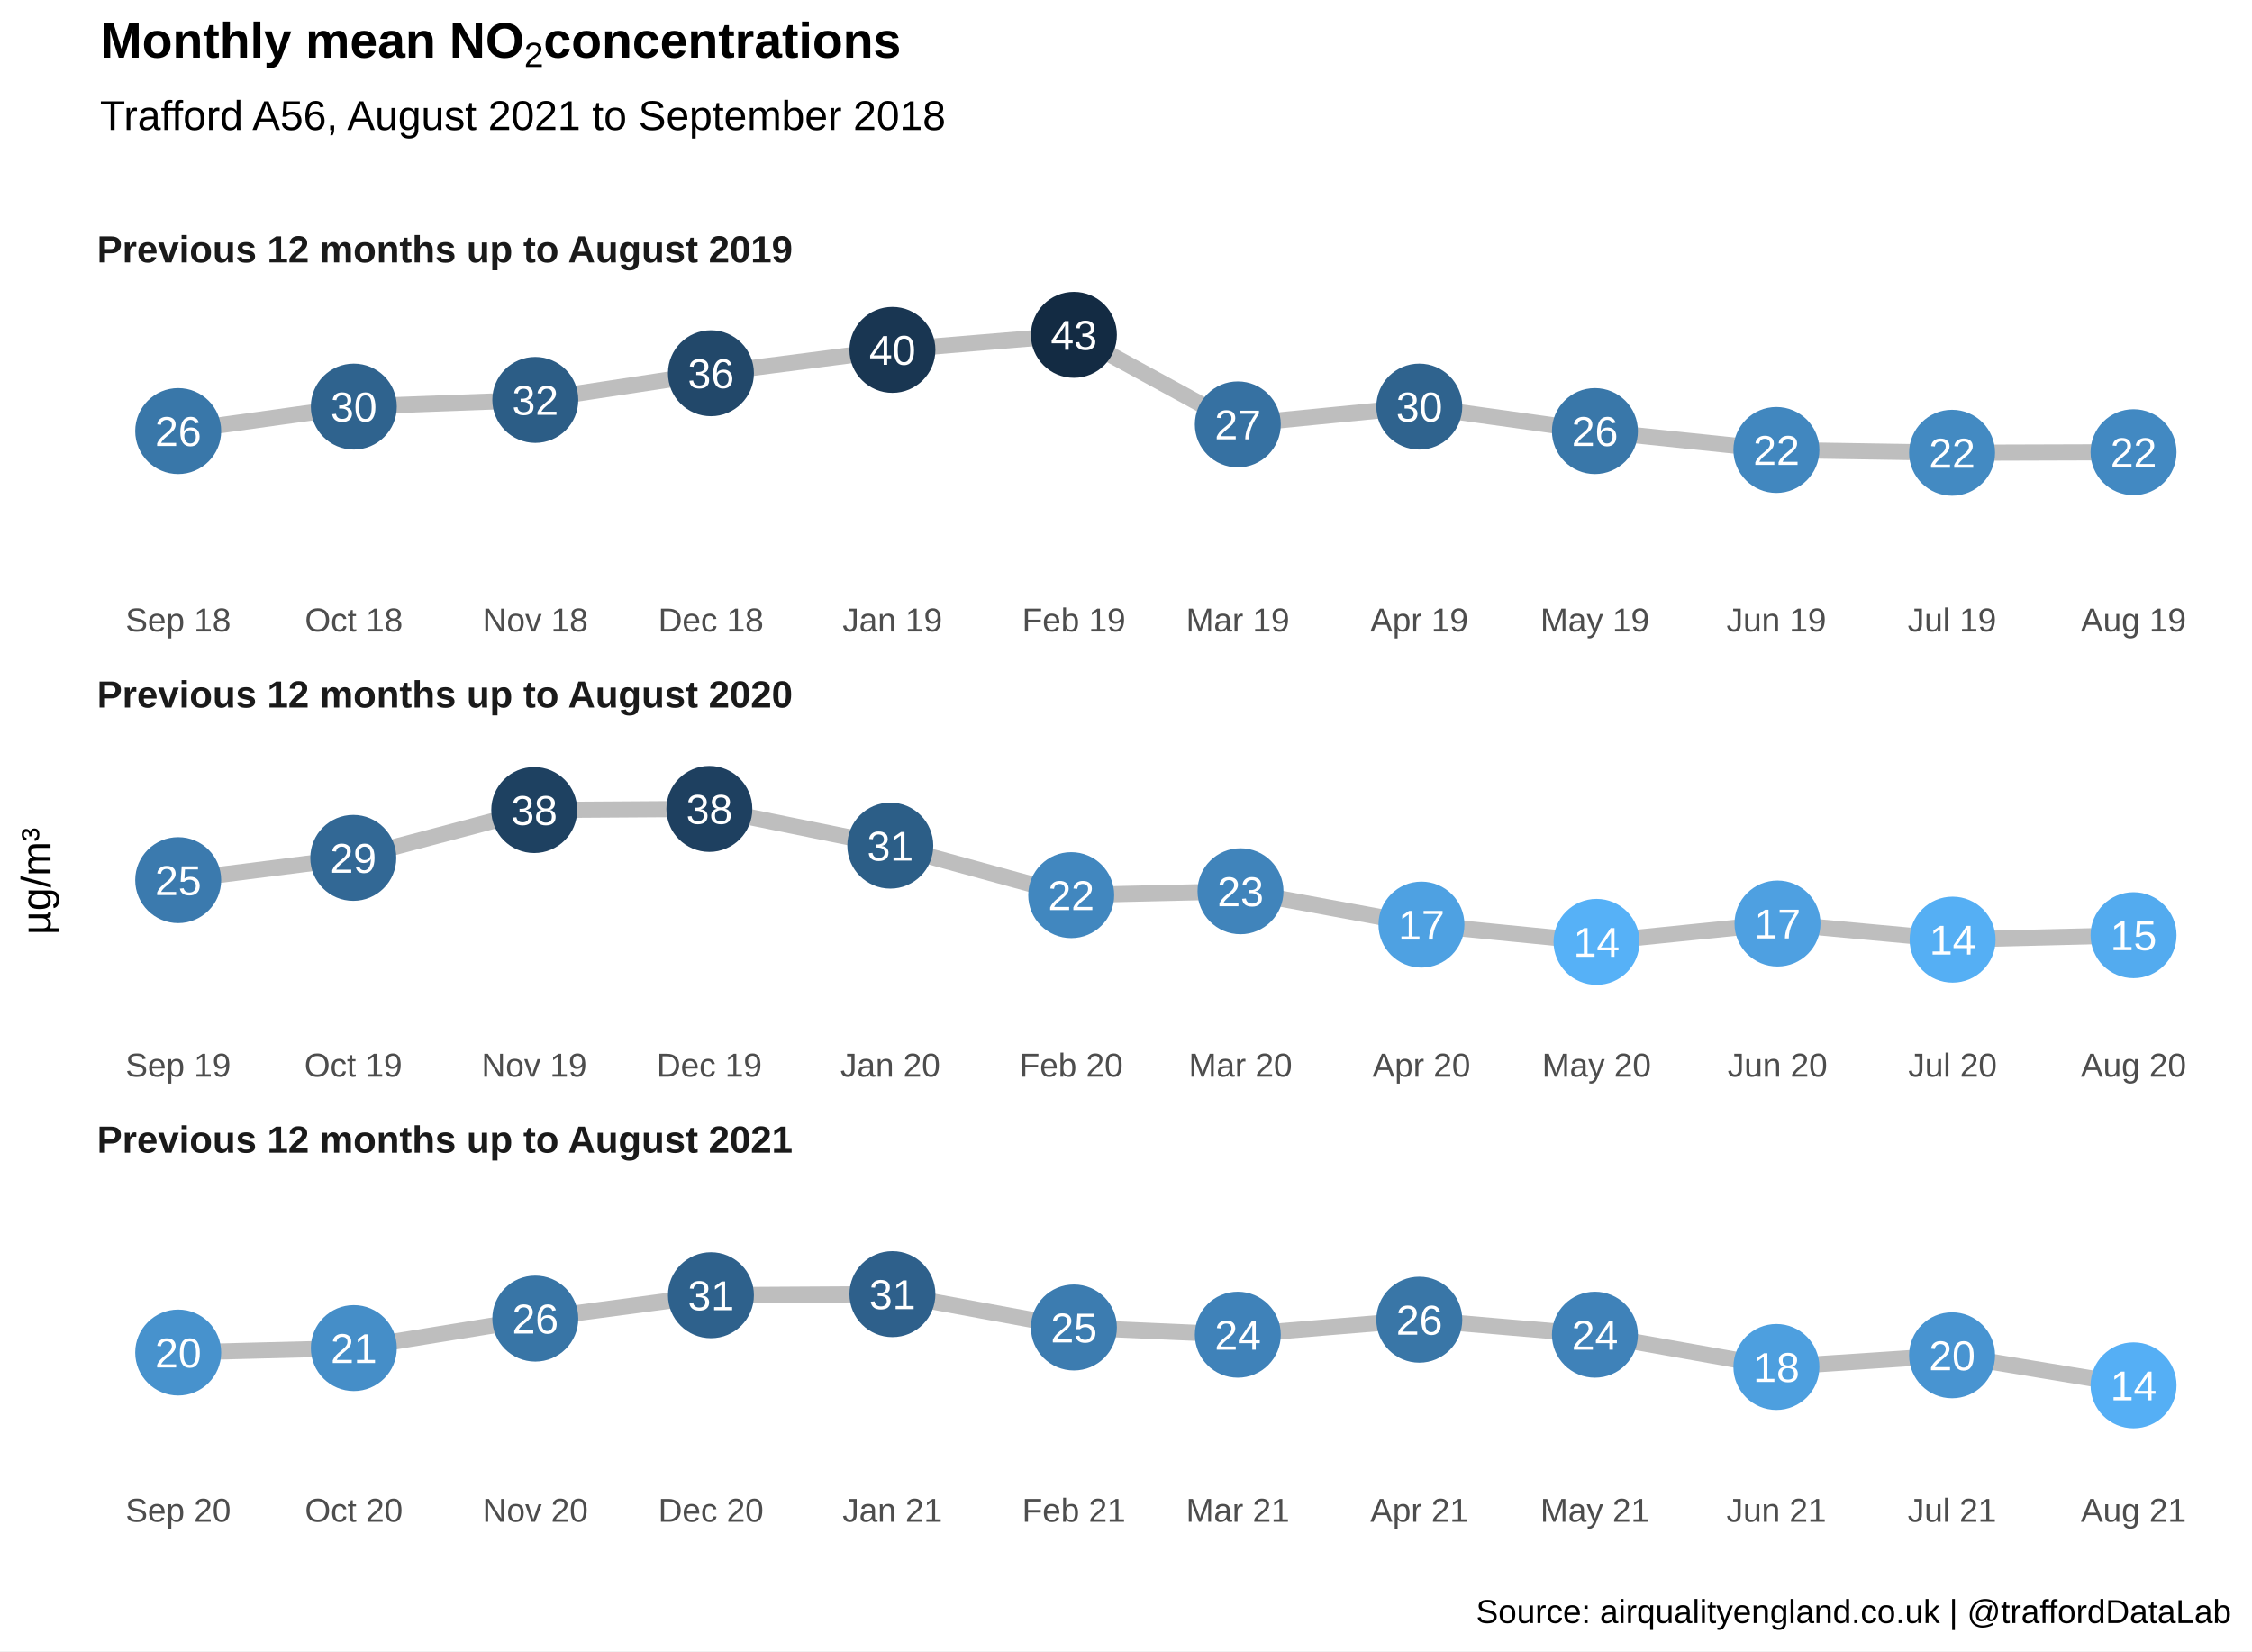
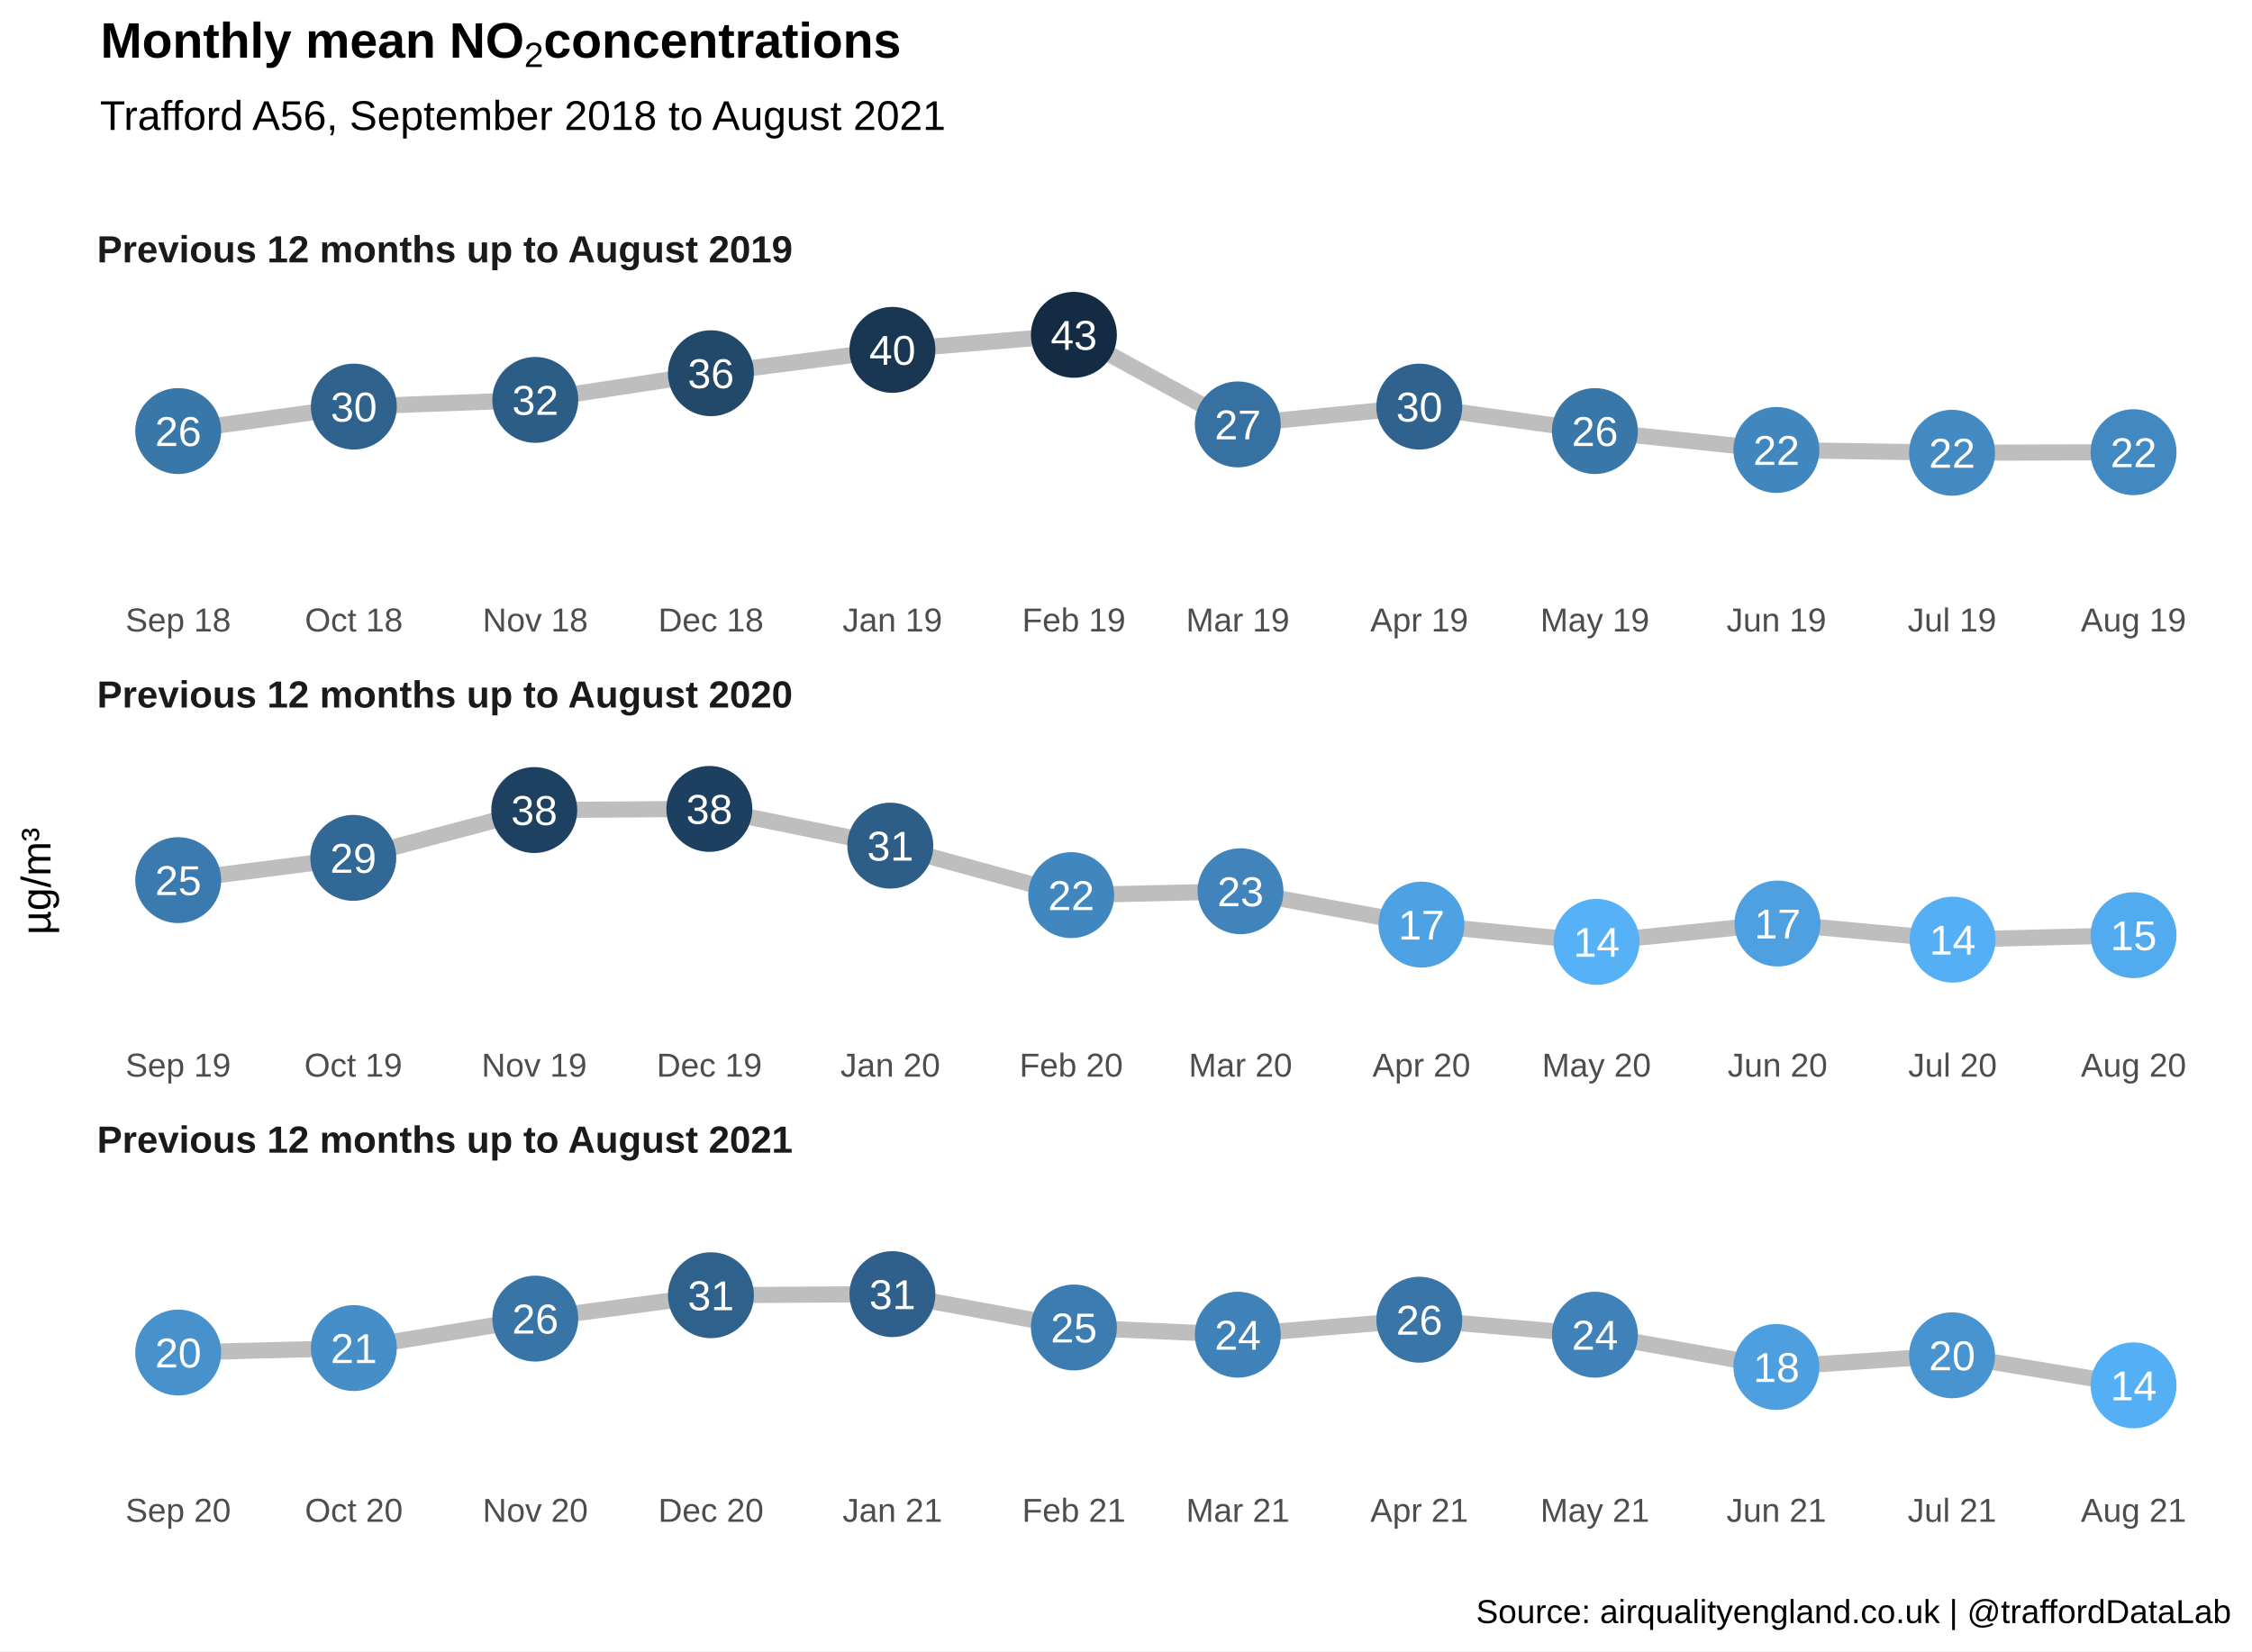
<svg xmlns="http://www.w3.org/2000/svg" class="svglite" width="596.00pt" height="437.00pt" viewBox="0 0 596.00 437.00">
  <defs>
    <style type="text/css">
    .svglite line, .svglite polyline, .svglite polygon, .svglite path, .svglite rect, .svglite circle {
      fill: none;
      stroke: #000000;
      stroke-linecap: round;
      stroke-linejoin: round;
      stroke-miterlimit: 10.00;
    }
  </style>
  </defs>
  <rect width="100%" height="100%" style="stroke: none; fill: #FFFFFF;" />
  <defs>
    <clipPath id="cpMC4wMHw1OTYuMDB8MC4wMHw0MzcuMDA=">
      <rect x="0.00" y="0.00" width="596.00" height="437.00" />
    </clipPath>
  </defs>
  <g clip-path="url(#cpMC4wMHw1OTYuMDB8MC4wMHw0MzcuMDA=)">
</g>
  <defs>
    <clipPath id="cpMjEuMjh8NTkwLjUyfDc0LjkzfDE1NS44OQ==">
      <rect x="21.28" y="74.93" width="569.24" height="80.96" />
    </clipPath>
  </defs>
  <g clip-path="url(#cpMjEuMjh8NTkwLjUyfDc0LjkzfDE1NS44OQ==)">
    <polyline points="47.16,114.09 93.64,107.61 141.67,105.84 188.15,98.78 236.18,92.60 284.21,88.62 327.59,112.32 375.62,107.61 422.10,114.09 470.13,119.09 516.62,119.83 564.65,119.68 " style="stroke-width: 4.27; stroke: #BEBEBE; stroke-linecap: butt;" />
    <circle cx="47.16" cy="114.09" r="11.02" style="stroke-width: 0.71; stroke: #3977A9; fill: #3977A9;" />
    <circle cx="93.64" cy="107.61" r="11.02" style="stroke-width: 0.71; stroke: #2F638E; fill: #2F638E;" />
    <circle cx="141.67" cy="105.84" r="11.02" style="stroke-width: 0.71; stroke: #2C5D86; fill: #2C5D86;" />
    <circle cx="188.15" cy="98.78" r="11.02" style="stroke-width: 0.71; stroke: #22486A; fill: #22486A;" />
    <circle cx="236.18" cy="92.60" r="11.02" style="stroke-width: 0.71; stroke: #193652; fill: #193652;" />
    <circle cx="284.21" cy="88.62" r="11.02" style="stroke-width: 0.71; stroke: #132B43; fill: #132B43;" />
    <circle cx="327.59" cy="112.32" r="11.02" style="stroke-width: 0.71; stroke: #3671A2; fill: #3671A2;" />
    <circle cx="375.62" cy="107.61" r="11.02" style="stroke-width: 0.71; stroke: #2F638E; fill: #2F638E;" />
    <circle cx="422.10" cy="114.09" r="11.02" style="stroke-width: 0.71; stroke: #3977A9; fill: #3977A9;" />
    <circle cx="470.13" cy="119.09" r="11.02" style="stroke-width: 0.71; stroke: #4187BF; fill: #4187BF;" />
    <circle cx="516.62" cy="119.83" r="11.02" style="stroke-width: 0.71; stroke: #438AC2; fill: #438AC2;" />
    <circle cx="564.65" cy="119.68" r="11.02" style="stroke-width: 0.71; stroke: #4289C2; fill: #4289C2;" />
    <text x="47.16" y="118.04" text-anchor="middle" style="font-size: 11.04px; fill: #FFFFFF; font-family: Arial;" textLength="12.27px" lengthAdjust="spacingAndGlyphs">26</text>
    <text x="93.64" y="111.57" text-anchor="middle" style="font-size: 11.04px; fill: #FFFFFF; font-family: Arial;" textLength="12.27px" lengthAdjust="spacingAndGlyphs">30</text>
    <text x="141.67" y="109.80" text-anchor="middle" style="font-size: 11.04px; fill: #FFFFFF; font-family: Arial;" textLength="12.27px" lengthAdjust="spacingAndGlyphs">32</text>
    <text x="188.15" y="102.73" text-anchor="middle" style="font-size: 11.04px; fill: #FFFFFF; font-family: Arial;" textLength="12.27px" lengthAdjust="spacingAndGlyphs">36</text>
    <text x="236.18" y="96.55" text-anchor="middle" style="font-size: 11.04px; fill: #FFFFFF; font-family: Arial;" textLength="12.27px" lengthAdjust="spacingAndGlyphs">40</text>
    <text x="284.21" y="92.58" text-anchor="middle" style="font-size: 11.04px; fill: #FFFFFF; font-family: Arial;" textLength="12.27px" lengthAdjust="spacingAndGlyphs">43</text>
    <text x="327.59" y="116.28" text-anchor="middle" style="font-size: 11.04px; fill: #FFFFFF; font-family: Arial;" textLength="12.27px" lengthAdjust="spacingAndGlyphs">27</text>
    <text x="375.62" y="111.57" text-anchor="middle" style="font-size: 11.04px; fill: #FFFFFF; font-family: Arial;" textLength="12.27px" lengthAdjust="spacingAndGlyphs">30</text>
    <text x="422.10" y="118.04" text-anchor="middle" style="font-size: 11.04px; fill: #FFFFFF; font-family: Arial;" textLength="12.27px" lengthAdjust="spacingAndGlyphs">26</text>
    <text x="470.13" y="123.05" text-anchor="middle" style="font-size: 11.04px; fill: #FFFFFF; font-family: Arial;" textLength="12.27px" lengthAdjust="spacingAndGlyphs">22</text>
    <text x="516.62" y="123.79" text-anchor="middle" style="font-size: 11.04px; fill: #FFFFFF; font-family: Arial;" textLength="12.27px" lengthAdjust="spacingAndGlyphs">22</text>
    <text x="564.65" y="123.64" text-anchor="middle" style="font-size: 11.04px; fill: #FFFFFF; font-family: Arial;" textLength="12.27px" lengthAdjust="spacingAndGlyphs">22</text>
  </g>
  <g clip-path="url(#cpMC4wMHw1OTYuMDB8MC4wMHw0MzcuMDA=)">
</g>
  <defs>
    <clipPath id="cpMjEuMjh8NTkwLjUyfDE5Mi43NXwyNzMuNzE=">
      <rect x="21.28" y="192.75" width="569.24" height="80.96" />
    </clipPath>
  </defs>
  <g clip-path="url(#cpMjEuMjh8NTkwLjUyfDE5Mi43NXwyNzMuNzE=)">
    <polyline points="47.16,232.94 93.50,227.05 141.39,214.39 187.73,214.09 235.62,223.81 283.50,236.91 328.30,235.88 376.19,244.71 422.53,249.28 470.42,244.42 516.76,248.69 564.65,247.51 " style="stroke-width: 4.27; stroke: #BEBEBE; stroke-linecap: butt;" />
    <circle cx="47.16" cy="232.94" r="11.02" style="stroke-width: 0.71; stroke: #3B7AAE; fill: #3B7AAE;" />
    <circle cx="93.50" cy="227.05" r="11.02" style="stroke-width: 0.71; stroke: #326895; fill: #326895;" />
    <circle cx="141.39" cy="214.39" r="11.02" style="stroke-width: 0.71; stroke: #1E4161; fill: #1E4161;" />
    <circle cx="187.73" cy="214.09" r="11.02" style="stroke-width: 0.71; stroke: #1E4060; fill: #1E4060;" />
    <circle cx="235.62" cy="223.81" r="11.02" style="stroke-width: 0.71; stroke: #2C5E87; fill: #2C5E87;" />
    <circle cx="283.50" cy="236.91" r="11.02" style="stroke-width: 0.71; stroke: #4187BF; fill: #4187BF;" />
    <circle cx="328.30" cy="235.88" r="11.02" style="stroke-width: 0.71; stroke: #4084BB; fill: #4084BB;" />
    <circle cx="376.19" cy="244.71" r="11.02" style="stroke-width: 0.71; stroke: #4EA1E2; fill: #4EA1E2;" />
    <circle cx="422.53" cy="249.28" r="11.02" style="stroke-width: 0.71; stroke: #56B1F7; fill: #56B1F7;" />
    <circle cx="470.42" cy="244.42" r="11.02" style="stroke-width: 0.71; stroke: #4EA0E1; fill: #4EA0E1;" />
    <circle cx="516.76" cy="248.69" r="11.02" style="stroke-width: 0.71; stroke: #55AFF4; fill: #55AFF4;" />
    <circle cx="564.65" cy="247.51" r="11.02" style="stroke-width: 0.71; stroke: #53ABEF; fill: #53ABEF;" />
    <text x="47.16" y="236.89" text-anchor="middle" style="font-size: 11.04px; fill: #FFFFFF; font-family: Arial;" textLength="12.27px" lengthAdjust="spacingAndGlyphs">25</text>
    <text x="93.50" y="231.00" text-anchor="middle" style="font-size: 11.04px; fill: #FFFFFF; font-family: Arial;" textLength="12.27px" lengthAdjust="spacingAndGlyphs">29</text>
    <text x="141.39" y="218.34" text-anchor="middle" style="font-size: 11.04px; fill: #FFFFFF; font-family: Arial;" textLength="12.27px" lengthAdjust="spacingAndGlyphs">38</text>
    <text x="187.73" y="218.05" text-anchor="middle" style="font-size: 11.04px; fill: #FFFFFF; font-family: Arial;" textLength="12.27px" lengthAdjust="spacingAndGlyphs">38</text>
    <text x="235.62" y="227.77" text-anchor="middle" style="font-size: 11.04px; fill: #FFFFFF; font-family: Arial;" textLength="12.27px" lengthAdjust="spacingAndGlyphs">31</text>
    <text x="283.50" y="240.87" text-anchor="middle" style="font-size: 11.04px; fill: #FFFFFF; font-family: Arial;" textLength="12.27px" lengthAdjust="spacingAndGlyphs">22</text>
    <text x="328.30" y="239.84" text-anchor="middle" style="font-size: 11.04px; fill: #FFFFFF; font-family: Arial;" textLength="12.27px" lengthAdjust="spacingAndGlyphs">23</text>
    <text x="376.19" y="248.67" text-anchor="middle" style="font-size: 11.04px; fill: #FFFFFF; font-family: Arial;" textLength="12.27px" lengthAdjust="spacingAndGlyphs">17</text>
    <text x="422.53" y="253.23" text-anchor="middle" style="font-size: 11.04px; fill: #FFFFFF; font-family: Arial;" textLength="12.27px" lengthAdjust="spacingAndGlyphs">14</text>
    <text x="470.42" y="248.37" text-anchor="middle" style="font-size: 11.04px; fill: #FFFFFF; font-family: Arial;" textLength="12.27px" lengthAdjust="spacingAndGlyphs">17</text>
    <text x="516.76" y="252.64" text-anchor="middle" style="font-size: 11.04px; fill: #FFFFFF; font-family: Arial;" textLength="12.27px" lengthAdjust="spacingAndGlyphs">14</text>
    <text x="564.65" y="251.47" text-anchor="middle" style="font-size: 11.04px; fill: #FFFFFF; font-family: Arial;" textLength="12.27px" lengthAdjust="spacingAndGlyphs">15</text>
  </g>
  <g clip-path="url(#cpMC4wMHw1OTYuMDB8MC4wMHw0MzcuMDA=)">
</g>
  <defs>
    <clipPath id="cpMjEuMjh8NTkwLjUyfDMxMC41N3wzOTEuNTM=">
      <rect x="21.28" y="310.57" width="569.24" height="80.96" />
    </clipPath>
  </defs>
  <g clip-path="url(#cpMjEuMjh8NTkwLjUyfDMxMC41N3wzOTEuNTM=)">
    <polyline points="47.16,357.97 93.64,356.79 141.67,348.99 188.15,342.80 236.18,342.51 284.21,351.34 327.59,353.25 375.62,349.28 422.10,353.25 470.13,361.79 516.62,358.70 564.65,366.65 " style="stroke-width: 4.27; stroke: #BEBEBE; stroke-linecap: butt;" />
    <circle cx="47.16" cy="357.97" r="11.02" style="stroke-width: 0.71; stroke: #4792CD; fill: #4792CD;" />
    <circle cx="93.64" cy="356.79" r="11.02" style="stroke-width: 0.71; stroke: #458EC8; fill: #458EC8;" />
    <circle cx="141.67" cy="348.99" r="11.02" style="stroke-width: 0.71; stroke: #3875A6; fill: #3875A6;" />
    <circle cx="188.15" cy="342.80" r="11.02" style="stroke-width: 0.71; stroke: #2E618C; fill: #2E618C;" />
    <circle cx="236.18" cy="342.51" r="11.02" style="stroke-width: 0.71; stroke: #2E608B; fill: #2E608B;" />
    <circle cx="284.21" cy="351.34" r="11.02" style="stroke-width: 0.71; stroke: #3C7CB0; fill: #3C7CB0;" />
    <circle cx="327.59" cy="353.25" r="11.02" style="stroke-width: 0.71; stroke: #3F82B9; fill: #3F82B9;" />
    <circle cx="375.62" cy="349.28" r="11.02" style="stroke-width: 0.71; stroke: #3976A7; fill: #3976A7;" />
    <circle cx="422.10" cy="353.25" r="11.02" style="stroke-width: 0.71; stroke: #3F82B9; fill: #3F82B9;" />
    <circle cx="470.13" cy="361.79" r="11.02" style="stroke-width: 0.71; stroke: #4D9FDF; fill: #4D9FDF;" />
    <circle cx="516.62" cy="358.70" r="11.02" style="stroke-width: 0.71; stroke: #4894D1; fill: #4894D1;" />
    <circle cx="564.65" cy="366.65" r="11.02" style="stroke-width: 0.71; stroke: #55AFF5; fill: #55AFF5;" />
    <text x="47.16" y="361.92" text-anchor="middle" style="font-size: 11.04px; fill: #FFFFFF; font-family: Arial;" textLength="12.27px" lengthAdjust="spacingAndGlyphs">20</text>
    <text x="93.64" y="360.74" text-anchor="middle" style="font-size: 11.04px; fill: #FFFFFF; font-family: Arial;" textLength="12.27px" lengthAdjust="spacingAndGlyphs">21</text>
    <text x="141.67" y="352.94" text-anchor="middle" style="font-size: 11.04px; fill: #FFFFFF; font-family: Arial;" textLength="12.27px" lengthAdjust="spacingAndGlyphs">26</text>
    <text x="188.15" y="346.76" text-anchor="middle" style="font-size: 11.04px; fill: #FFFFFF; font-family: Arial;" textLength="12.27px" lengthAdjust="spacingAndGlyphs">31</text>
    <text x="236.18" y="346.47" text-anchor="middle" style="font-size: 11.04px; fill: #FFFFFF; font-family: Arial;" textLength="12.27px" lengthAdjust="spacingAndGlyphs">31</text>
    <text x="284.21" y="355.30" text-anchor="middle" style="font-size: 11.04px; fill: #FFFFFF; font-family: Arial;" textLength="12.27px" lengthAdjust="spacingAndGlyphs">25</text>
    <text x="327.59" y="357.21" text-anchor="middle" style="font-size: 11.04px; fill: #FFFFFF; font-family: Arial;" textLength="12.27px" lengthAdjust="spacingAndGlyphs">24</text>
    <text x="375.62" y="353.24" text-anchor="middle" style="font-size: 11.04px; fill: #FFFFFF; font-family: Arial;" textLength="12.27px" lengthAdjust="spacingAndGlyphs">26</text>
    <text x="422.10" y="357.21" text-anchor="middle" style="font-size: 11.04px; fill: #FFFFFF; font-family: Arial;" textLength="12.27px" lengthAdjust="spacingAndGlyphs">24</text>
    <text x="470.13" y="365.75" text-anchor="middle" style="font-size: 11.04px; fill: #FFFFFF; font-family: Arial;" textLength="12.27px" lengthAdjust="spacingAndGlyphs">18</text>
    <text x="516.62" y="362.66" text-anchor="middle" style="font-size: 11.04px; fill: #FFFFFF; font-family: Arial;" textLength="12.27px" lengthAdjust="spacingAndGlyphs">20</text>
    <text x="564.65" y="370.61" text-anchor="middle" style="font-size: 11.04px; fill: #FFFFFF; font-family: Arial;" textLength="12.27px" lengthAdjust="spacingAndGlyphs">14</text>
  </g>
  <g clip-path="url(#cpMC4wMHw1OTYuMDB8MC4wMHw0MzcuMDA=)">
</g>
  <defs>
    <clipPath id="cpMjEuMjh8NTkwLjUyfDI5Mi4zOHwzMTAuNTc=">
      <rect x="21.28" y="292.38" width="569.24" height="18.18" />
    </clipPath>
  </defs>
  <g clip-path="url(#cpMjEuMjh8NTkwLjUyfDI5Mi4zOHwzMTAuNTc=)">
    <text x="25.67" y="305.07" style="font-size: 10.00px; font-weight: bold; fill: #1A1A1A; font-family: Arial;" textLength="184.44px" lengthAdjust="spacingAndGlyphs">Previous 12 months up to August 2021</text>
  </g>
  <g clip-path="url(#cpMC4wMHw1OTYuMDB8MC4wMHw0MzcuMDA=)">
</g>
  <defs>
    <clipPath id="cpMjEuMjh8NTkwLjUyfDE3NC41NnwxOTIuNzU=">
      <rect x="21.28" y="174.56" width="569.24" height="18.18" />
    </clipPath>
  </defs>
  <g clip-path="url(#cpMjEuMjh8NTkwLjUyfDE3NC41NnwxOTIuNzU=)">
    <text x="25.67" y="187.26" style="font-size: 10.00px; font-weight: bold; fill: #1A1A1A; font-family: Arial;" textLength="184.44px" lengthAdjust="spacingAndGlyphs">Previous 12 months up to August 2020</text>
  </g>
  <g clip-path="url(#cpMC4wMHw1OTYuMDB8MC4wMHw0MzcuMDA=)">
</g>
  <defs>
    <clipPath id="cpMjEuMjh8NTkwLjUyfDU2Ljc1fDc0Ljkz">
      <rect x="21.28" y="56.75" width="569.24" height="18.18" />
    </clipPath>
  </defs>
  <g clip-path="url(#cpMjEuMjh8NTkwLjUyfDU2Ljc1fDc0Ljkz)">
    <text x="25.67" y="69.44" style="font-size: 10.00px; font-weight: bold; fill: #1A1A1A; font-family: Arial;" textLength="184.44px" lengthAdjust="spacingAndGlyphs">Previous 12 months up to August 2019</text>
  </g>
  <g clip-path="url(#cpMC4wMHw1OTYuMDB8MC4wMHw0MzcuMDA=)">
    <text x="47.16" y="402.77" text-anchor="middle" style="font-size: 8.80px; fill: #4D4D4D; font-family: Arial;" textLength="27.89px" lengthAdjust="spacingAndGlyphs">Sep 20</text>
    <text x="93.64" y="402.77" text-anchor="middle" style="font-size: 8.80px; fill: #4D4D4D; font-family: Arial;" textLength="25.91px" lengthAdjust="spacingAndGlyphs">Oct 20</text>
    <text x="141.67" y="402.77" text-anchor="middle" style="font-size: 8.80px; fill: #4D4D4D; font-family: Arial;" textLength="27.88px" lengthAdjust="spacingAndGlyphs">Nov 20</text>
    <text x="188.15" y="402.77" text-anchor="middle" style="font-size: 8.80px; fill: #4D4D4D; font-family: Arial;" textLength="27.88px" lengthAdjust="spacingAndGlyphs">Dec 20</text>
    <text x="236.18" y="402.77" text-anchor="middle" style="font-size: 8.80px; fill: #4D4D4D; font-family: Arial;" textLength="26.42px" lengthAdjust="spacingAndGlyphs">Jan 21</text>
    <text x="284.21" y="402.77" text-anchor="middle" style="font-size: 8.80px; fill: #4D4D4D; font-family: Arial;" textLength="27.40px" lengthAdjust="spacingAndGlyphs">Feb 21</text>
    <text x="327.59" y="402.77" text-anchor="middle" style="font-size: 8.80px; fill: #4D4D4D; font-family: Arial;" textLength="27.39px" lengthAdjust="spacingAndGlyphs">Mar 21</text>
    <text x="375.62" y="402.77" text-anchor="middle" style="font-size: 8.80px; fill: #4D4D4D; font-family: Arial;" textLength="25.93px" lengthAdjust="spacingAndGlyphs">Apr 21</text>
    <text x="422.10" y="402.77" text-anchor="middle" style="font-size: 8.80px; fill: #4D4D4D; font-family: Arial;" textLength="28.86px" lengthAdjust="spacingAndGlyphs">May 21</text>
    <text x="470.13" y="402.77" text-anchor="middle" style="font-size: 8.80px; fill: #4D4D4D; font-family: Arial;" textLength="26.42px" lengthAdjust="spacingAndGlyphs">Jun 21</text>
    <text x="516.62" y="402.77" text-anchor="middle" style="font-size: 8.80px; fill: #4D4D4D; font-family: Arial;" textLength="23.48px" lengthAdjust="spacingAndGlyphs">Jul 21</text>
    <text x="564.65" y="402.77" text-anchor="middle" style="font-size: 8.80px; fill: #4D4D4D; font-family: Arial;" textLength="27.89px" lengthAdjust="spacingAndGlyphs">Aug 21</text>
    <text x="47.16" y="284.95" text-anchor="middle" style="font-size: 8.80px; fill: #4D4D4D; font-family: Arial;" textLength="27.89px" lengthAdjust="spacingAndGlyphs">Sep 19</text>
    <text x="93.50" y="284.95" text-anchor="middle" style="font-size: 8.80px; fill: #4D4D4D; font-family: Arial;" textLength="25.91px" lengthAdjust="spacingAndGlyphs">Oct 19</text>
    <text x="141.39" y="284.95" text-anchor="middle" style="font-size: 8.80px; fill: #4D4D4D; font-family: Arial;" textLength="27.88px" lengthAdjust="spacingAndGlyphs">Nov 19</text>
    <text x="187.73" y="284.95" text-anchor="middle" style="font-size: 8.80px; fill: #4D4D4D; font-family: Arial;" textLength="27.88px" lengthAdjust="spacingAndGlyphs">Dec 19</text>
    <text x="235.62" y="284.95" text-anchor="middle" style="font-size: 8.80px; fill: #4D4D4D; font-family: Arial;" textLength="26.42px" lengthAdjust="spacingAndGlyphs">Jan 20</text>
    <text x="283.50" y="284.95" text-anchor="middle" style="font-size: 8.80px; fill: #4D4D4D; font-family: Arial;" textLength="27.40px" lengthAdjust="spacingAndGlyphs">Feb 20</text>
    <text x="328.30" y="284.95" text-anchor="middle" style="font-size: 8.80px; fill: #4D4D4D; font-family: Arial;" textLength="27.39px" lengthAdjust="spacingAndGlyphs">Mar 20</text>
    <text x="376.19" y="284.95" text-anchor="middle" style="font-size: 8.80px; fill: #4D4D4D; font-family: Arial;" textLength="25.93px" lengthAdjust="spacingAndGlyphs">Apr 20</text>
    <text x="422.53" y="284.95" text-anchor="middle" style="font-size: 8.80px; fill: #4D4D4D; font-family: Arial;" textLength="28.86px" lengthAdjust="spacingAndGlyphs">May 20</text>
    <text x="470.42" y="284.95" text-anchor="middle" style="font-size: 8.80px; fill: #4D4D4D; font-family: Arial;" textLength="26.42px" lengthAdjust="spacingAndGlyphs">Jun 20</text>
    <text x="516.76" y="284.95" text-anchor="middle" style="font-size: 8.80px; fill: #4D4D4D; font-family: Arial;" textLength="23.48px" lengthAdjust="spacingAndGlyphs">Jul 20</text>
    <text x="564.65" y="284.95" text-anchor="middle" style="font-size: 8.80px; fill: #4D4D4D; font-family: Arial;" textLength="27.89px" lengthAdjust="spacingAndGlyphs">Aug 20</text>
    <text x="47.16" y="167.13" text-anchor="middle" style="font-size: 8.80px; fill: #4D4D4D; font-family: Arial;" textLength="27.89px" lengthAdjust="spacingAndGlyphs">Sep 18</text>
    <text x="93.64" y="167.13" text-anchor="middle" style="font-size: 8.80px; fill: #4D4D4D; font-family: Arial;" textLength="25.91px" lengthAdjust="spacingAndGlyphs">Oct 18</text>
    <text x="141.67" y="167.13" text-anchor="middle" style="font-size: 8.80px; fill: #4D4D4D; font-family: Arial;" textLength="27.88px" lengthAdjust="spacingAndGlyphs">Nov 18</text>
    <text x="188.15" y="167.13" text-anchor="middle" style="font-size: 8.80px; fill: #4D4D4D; font-family: Arial;" textLength="27.88px" lengthAdjust="spacingAndGlyphs">Dec 18</text>
    <text x="236.18" y="167.13" text-anchor="middle" style="font-size: 8.80px; fill: #4D4D4D; font-family: Arial;" textLength="26.42px" lengthAdjust="spacingAndGlyphs">Jan 19</text>
    <text x="284.21" y="167.13" text-anchor="middle" style="font-size: 8.80px; fill: #4D4D4D; font-family: Arial;" textLength="27.40px" lengthAdjust="spacingAndGlyphs">Feb 19</text>
    <text x="327.59" y="167.13" text-anchor="middle" style="font-size: 8.80px; fill: #4D4D4D; font-family: Arial;" textLength="27.39px" lengthAdjust="spacingAndGlyphs">Mar 19</text>
    <text x="375.62" y="167.13" text-anchor="middle" style="font-size: 8.80px; fill: #4D4D4D; font-family: Arial;" textLength="25.93px" lengthAdjust="spacingAndGlyphs">Apr 19</text>
    <text x="422.10" y="167.13" text-anchor="middle" style="font-size: 8.80px; fill: #4D4D4D; font-family: Arial;" textLength="28.86px" lengthAdjust="spacingAndGlyphs">May 19</text>
    <text x="470.13" y="167.13" text-anchor="middle" style="font-size: 8.80px; fill: #4D4D4D; font-family: Arial;" textLength="26.42px" lengthAdjust="spacingAndGlyphs">Jun 19</text>
    <text x="516.62" y="167.13" text-anchor="middle" style="font-size: 8.80px; fill: #4D4D4D; font-family: Arial;" textLength="23.48px" lengthAdjust="spacingAndGlyphs">Jul 19</text>
    <text x="564.65" y="167.13" text-anchor="middle" style="font-size: 8.80px; fill: #4D4D4D; font-family: Arial;" textLength="27.89px" lengthAdjust="spacingAndGlyphs">Aug 19</text>
    <text transform="translate(13.37,233.23) rotate(-90)" text-anchor="middle" style="font-size: 11.00px; font-family: Arial;" textLength="28.34px" lengthAdjust="spacingAndGlyphs">µg/m³</text>
-     <text x="26.44" y="34.39" style="font-size: 11.00px; font-family: Arial;" textLength="225.66px" lengthAdjust="spacingAndGlyphs">Trafford A56, August 2021 to September 2018</text>
+     <text x="26.44" y="34.39" style="font-size: 11.00px; font-family: Arial;" textLength="225.66px" lengthAdjust="spacingAndGlyphs">Trafford A56, September 2018 to August 2021</text>
    <text x="26.59" y="15.26" style="font-size: 13.20px; font-weight: bold; font-family: Arial;" textLength="92.34px" lengthAdjust="spacingAndGlyphs">Monthly mean </text>
    <text x="118.93" y="15.26" style="font-size: 13.20px; font-weight: bold; font-family: Arial;" textLength="9.53px" lengthAdjust="spacingAndGlyphs">N</text>
    <text x="128.46" y="15.26" style="font-size: 13.20px; font-weight: bold; font-family: Arial;" textLength="10.26px" lengthAdjust="spacingAndGlyphs">O</text>
    <text x="138.72" y="17.72" style="font-size: 9.24px; font-family: Arial;" textLength="5.13px" lengthAdjust="spacingAndGlyphs">2</text>
    <text x="143.85" y="15.26" style="font-size: 13.20px; font-weight: bold; font-family: Arial;" textLength="98.22px" lengthAdjust="spacingAndGlyphs"> concentrations</text>
    <text x="590.52" y="429.57" text-anchor="end" style="font-size: 8.80px; font-family: Arial;" textLength="204.89px" lengthAdjust="spacingAndGlyphs">Source: airqualityengland.co.uk  |  @traffordDataLab</text>
  </g>
</svg>
